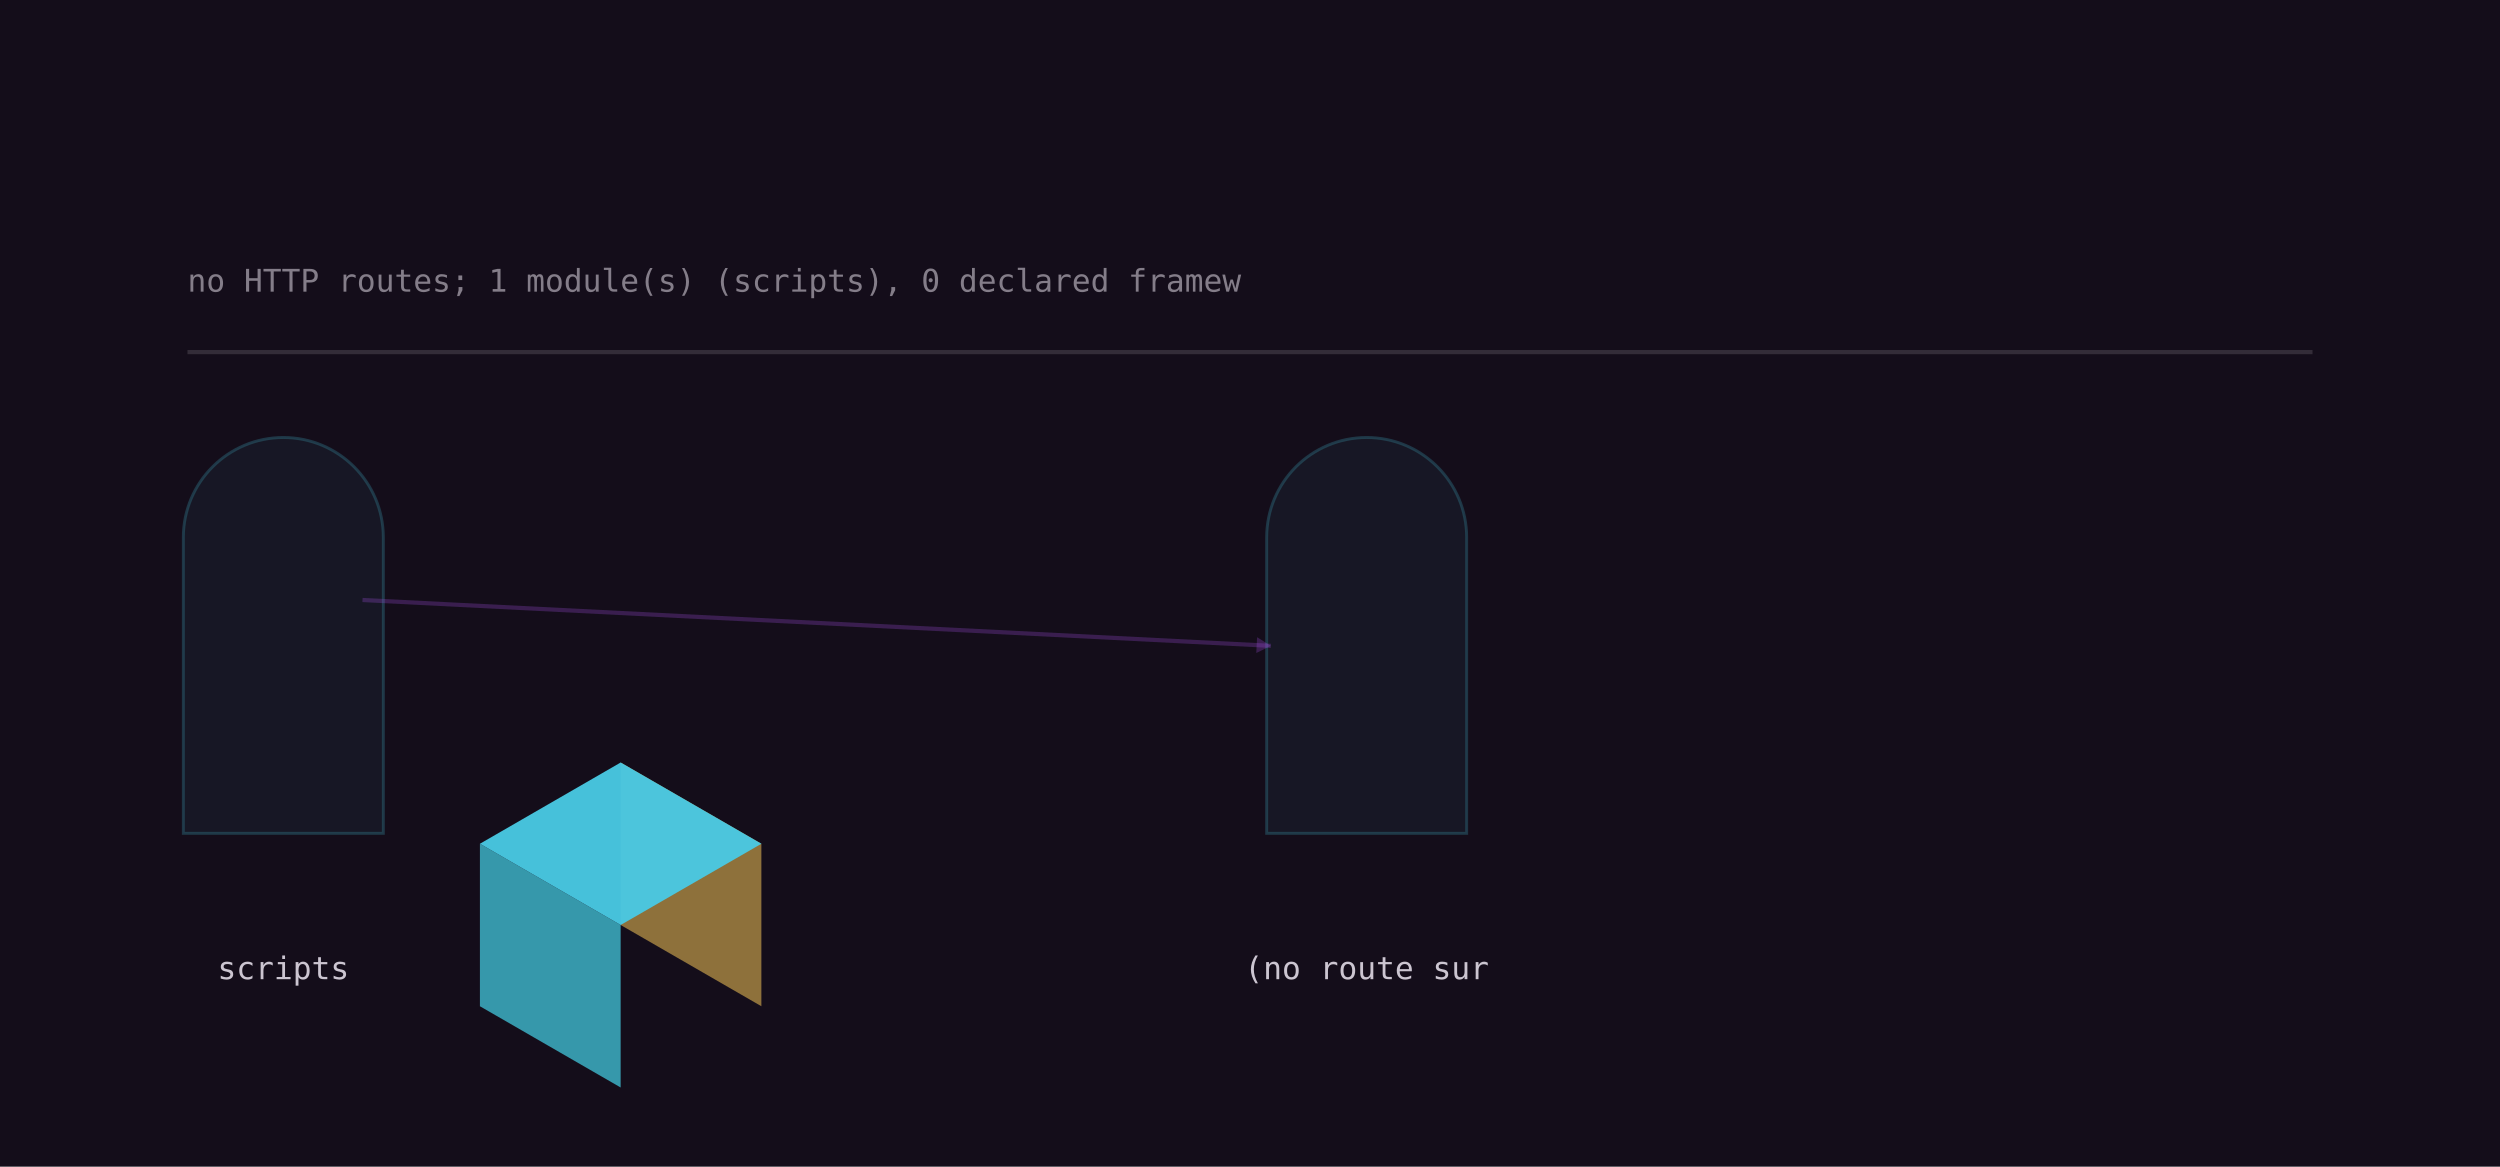
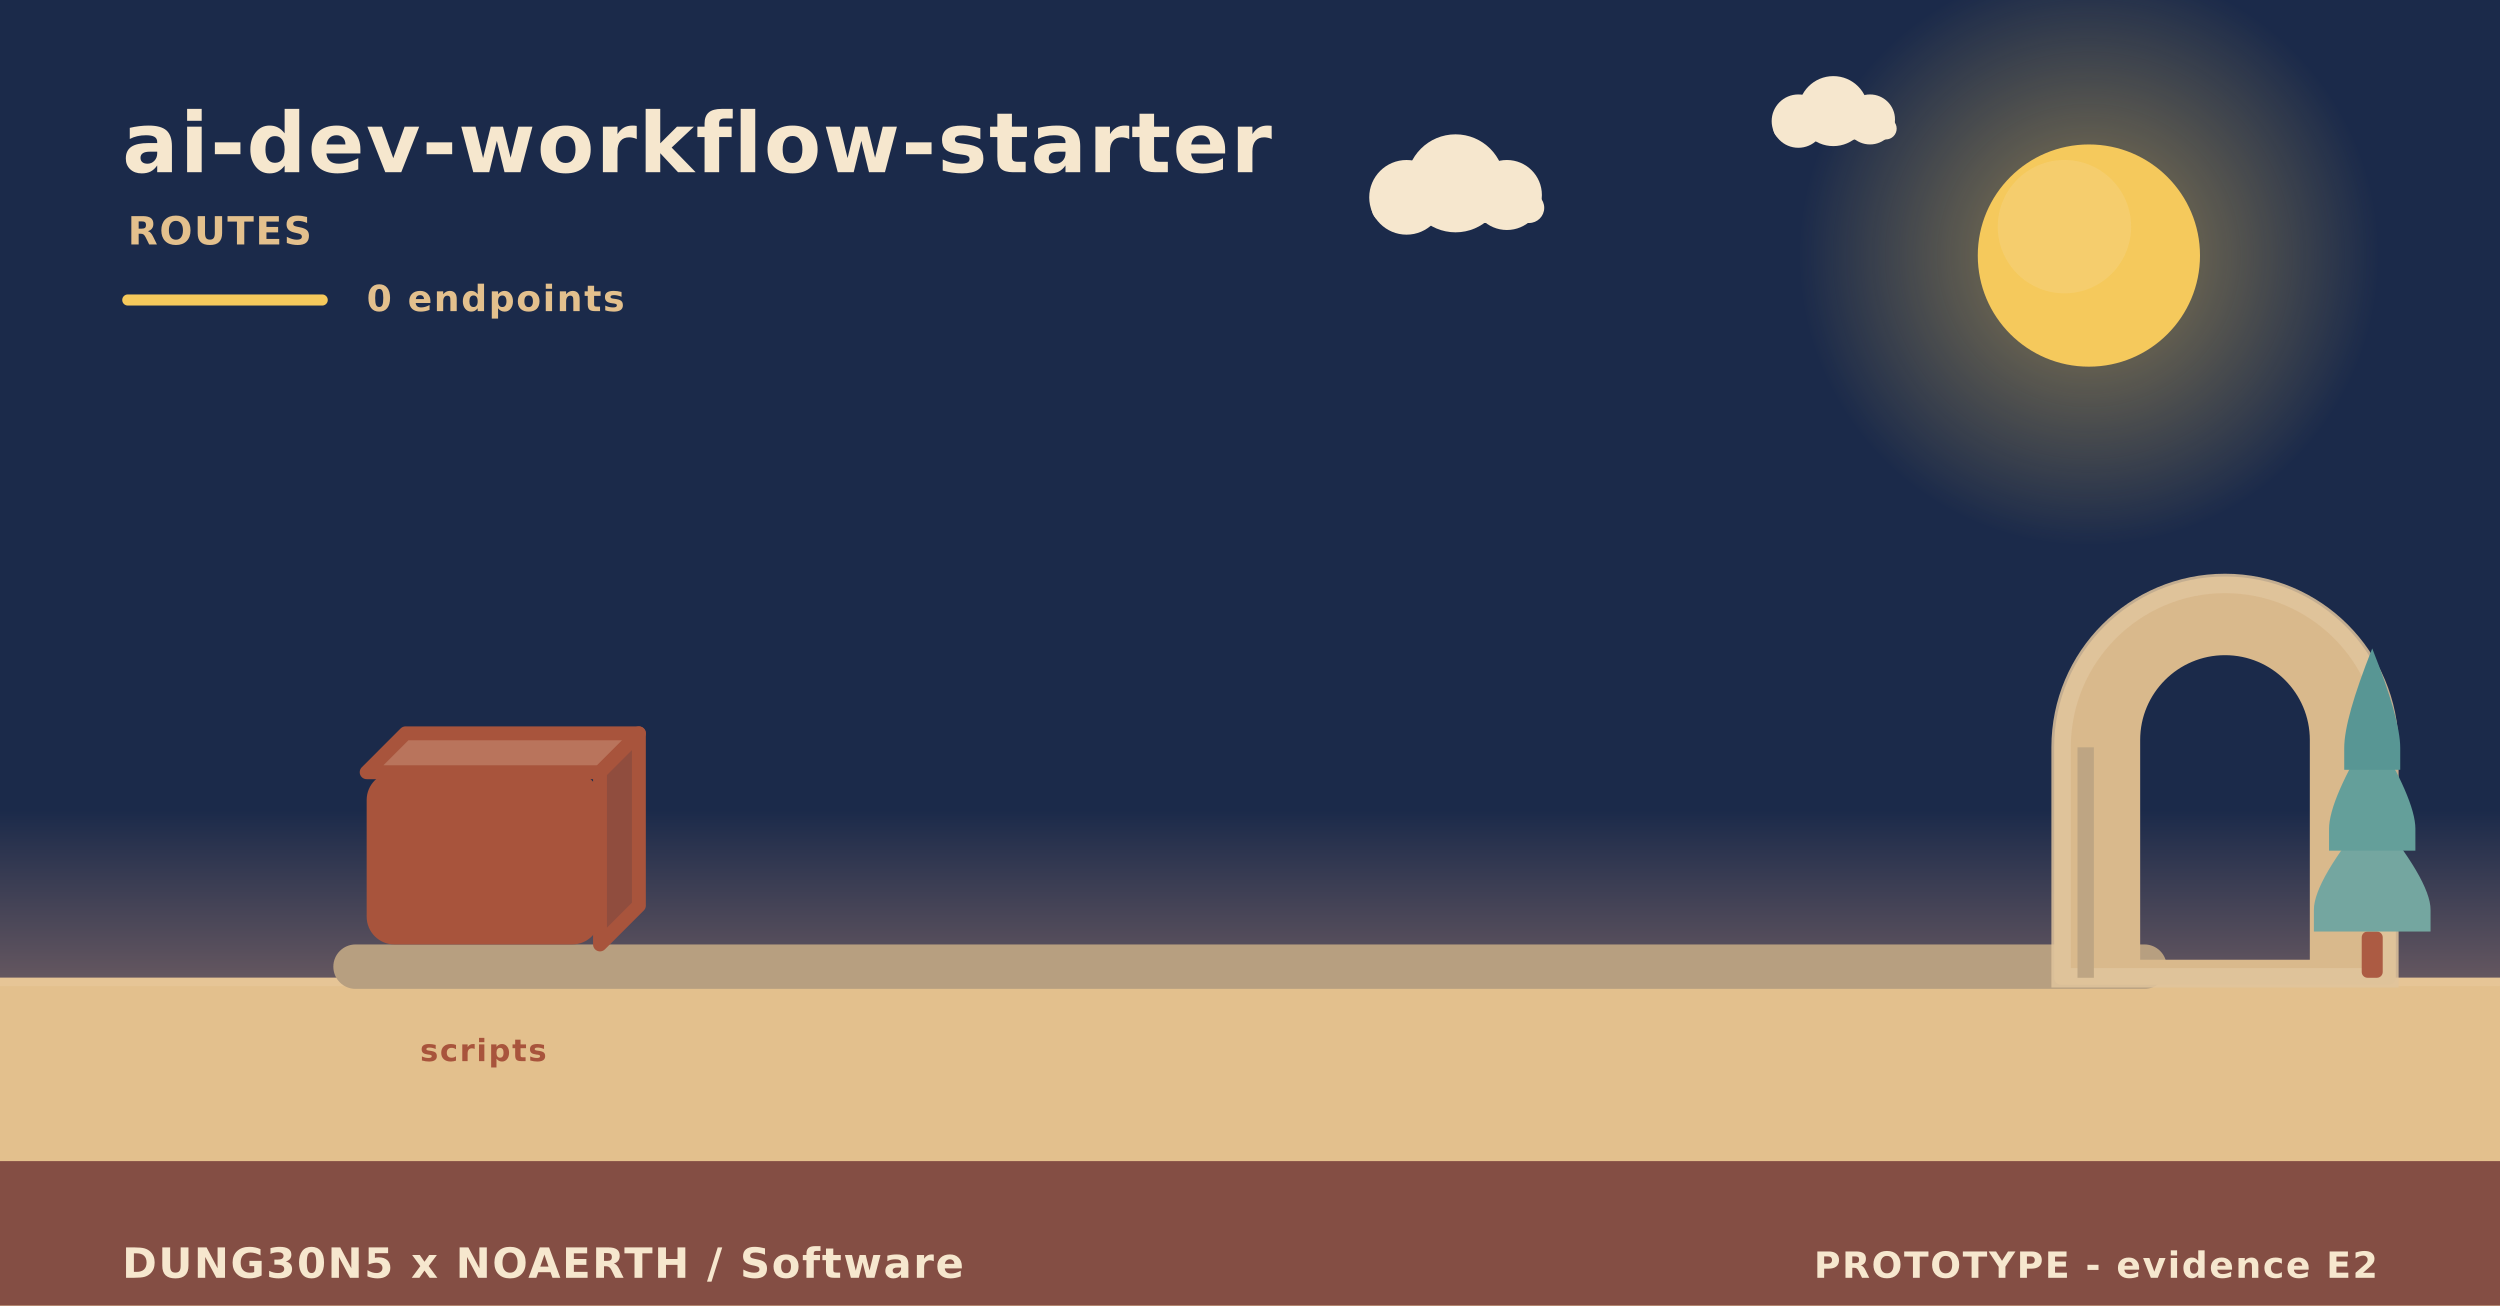
- <svg xmlns="http://www.w3.org/2000/svg" viewBox="0 0 1200 560" width="1200" height="560" role="img" aria-label="ai-dev-workflow-starter data flow">
-   <rect width="1200" height="560" fill="#140d1a" />
-   <defs>
-     <linearGradient id="gf" x1="0" y1="0" x2="1" y2="1">
-       <stop offset="0%" stop-color="#9d4edd" />
-       <stop offset="100%" stop-color="#48cae4" />
-     </linearGradient>
-   </defs>
-   <path d="M88.00,400.00 L88.00,258.00 A48.00,48.00 0 0 1 184.00,258.00 L184.00,400.00 Z" fill="rgba(72,202,228,0.100)" opacity="0.55" stroke="rgba(72,202,228,0.400)" stroke-width="1.4" />
-   <polygon points="-133.37,173.00 -65.82,212.00 -65.82,134.00 -133.37,95.00" fill="#94763d" opacity="0.95" />
-   <polygon points="-200.92,212.00 -133.37,251.00 -133.37,173.00 -200.92,134.00" fill="#389eb2" opacity="0.95" />
-   <polygon points="-133.37,95.00 -65.82,134.00 -133.37,173.00 -200.92,134.00" fill="#9d4edd" opacity="0.95" />
-   <text x="136" y="470" font-family="ui-monospace,Menlo,monospace" font-size="15" fill="rgba(244,238,248,0.820)" text-anchor="middle">scripts</text>
-   <path d="M608.00,400.00 L608.00,258.00 A48.00,48.00 0 0 1 704.00,258.00 L704.00,400.00 Z" fill="rgba(72,202,228,0.100)" opacity="0.55" stroke="rgba(72,202,228,0.400)" stroke-width="1.4" />
-   <polygon points="297.91,444.00 365.46,483.00 365.46,405.00 297.91,366.00" fill="#94763d" opacity="0.95" />
-   <polygon points="230.36,483.00 297.91,522.00 297.91,444.00 230.36,405.00" fill="#389eb2" opacity="0.95" />
-   <polygon points="297.91,366.00 365.46,405.00 297.91,444.00 230.36,405.00" fill="#48cae4" opacity="0.95" />
-   <text x="656" y="470" font-family="ui-monospace,Menlo,monospace" font-size="15" fill="rgba(244,238,248,0.820)" text-anchor="middle">(no route sur</text>
-   <line x1="174.00" y1="288.00" x2="610.00" y2="310.00" stroke="rgba(157,78,221,0.500)" stroke-width="2.00" opacity="0.55" />
-   <polygon points="610.00,310.00 603.40,305.86 603.02,313.45" fill="rgba(157,78,221,0.500)" opacity="0.55" />
-   <rect x="90.00" y="168.00" width="1020.00" height="2.00" rx="0.00" fill="rgba(244,238,248,0.140)" opacity="1.00" />
-   <text x="90" y="140" font-family="ui-monospace,Menlo,monospace" font-size="15" fill="rgba(244,238,248,0.500)">no HTTP routes; 1 module(s) (scripts), 0 declared framew</text>
+ <svg xmlns="http://www.w3.org/2000/svg" width="900" height="470" viewBox="0 0 900 470" role="img" aria-label="ai-dev-workflow-starter - how data moves">
+   <linearGradient id="skyd" x1="0" y1="0" x2="0" y2="1">
+     <stop offset="0" stop-color="#1b2a4a" />
+     <stop offset="0.62" stop-color="#1b2a4a" />
+     <stop offset="1" stop-color="#f3ad8a" />
+   </linearGradient>
+   <rect width="900" height="470" fill="url(#skyd)" />
+   <radialGradient id="sund">
+     <stop offset="0.35" stop-color="#f5c95c" stop-opacity="0.34" />
+     <stop offset="1" stop-color="#f5c95c" stop-opacity="0" />
+   </radialGradient>
+   <circle cx="752" cy="92" r="104" fill="url(#sund)" />
+   <circle cx="752" cy="92" r="40" fill="#f5c95c" />
+   <circle cx="743.2" cy="81.6" r="24" fill="#f5d27e" opacity="0.5" />
+   <g>
+     <circle cx="524" cy="66" r="17.64" fill="#f6e7ce" />
+     <circle cx="506.36" cy="71.04" r="13.44" fill="#f6e7ce" />
+     <circle cx="542.48" cy="70.2" r="12.6" fill="#f6e7ce" />
+     <rect x="493.76" y="69.36" width="62.16" height="10.92" rx="5.46" fill="#f6e7ce" />
+   </g>
+   <g>
+     <circle cx="660" cy="40" r="12.6" fill="#f6e7ce" />
+     <circle cx="647.4" cy="43.6" r="9.6" fill="#f6e7ce" />
+     <circle cx="673.2" cy="43" r="9" fill="#f6e7ce" />
+     <rect x="638.4" y="42.4" width="44.4" height="7.8" rx="3.9" fill="#f6e7ce" />
+   </g>
+   <rect x="0" y="352" width="900" height="118" fill="#e3c08d" />
+   <rect x="0" y="352" width="900" height="3" fill="#e6c596" />
+   <text x="44" y="62" font-family="Verdana,DejaVu Sans,sans-serif" font-size="30" font-weight="700" letter-spacing="0.6" fill="#f6e7ce" text-anchor="start">ai-dev-workflow-starter</text>
+   <text x="46" y="88" font-family="Verdana,DejaVu Sans,sans-serif" font-size="14" font-weight="700" letter-spacing="0.6" fill="#e3c08d" text-anchor="start">ROUTES</text>
+   <rect x="44" y="106" width="74" height="4" rx="2" fill="#f5c95c" />
+   <text x="132" y="112" font-family="Verdana,DejaVu Sans,sans-serif" font-size="13" font-weight="700" letter-spacing="0.6" fill="#e3c08d" text-anchor="start">0 endpoints</text>
+   <rect x="120" y="340" width="660" height="16" rx="8" fill="#b79f80" />
+   <path d="M132,278 L216,278 L230,264 L146,264 Z" fill="#b9745c" stroke="#a8543c" stroke-width="5" stroke-linejoin="round" />
+   <path d="M216,278 L230,264 L230,326 L216,340 Z" fill="#904d3e" stroke="#a8543c" stroke-width="5" stroke-linejoin="round" />
+   <rect x="132" y="278" width="84" height="62" rx="10" fill="#a8543c" />
+   <text x="174" y="382" font-family="Verdana,DejaVu Sans,sans-serif" font-size="11" font-weight="700" letter-spacing="0.6" fill="#a8543c" text-anchor="middle">scripts</text>
+   <path d="M742,352 L742,269.04 A59,59 0 0 1 860,269.04 L860,352 Z M767.96,348 L767.96,266.4 A33.04,33.04 0 0 1 834.04,266.4 L834.04,348 Z" fill="#d9b98c" fill-rule="evenodd" stroke="#d9b98c" stroke-width="5" stroke-linejoin="round" />
+   <path d="M742,352 L742,269.04 A59,59 0 0 1 860,269.04 L860,352 Z" fill="none" stroke="#e0c49c" stroke-width="7" stroke-linecap="round" opacity="0.85" />
+   <rect x="747.9" y="269.04" width="5.9" height="82.96" fill="#bea583" />
+   <rect x="850.22" y="335.36" width="7.56" height="16.64" rx="2.1" fill="#ac5b43" />
+   <path d="M854,291.68 Q833,317.01 833,327.5 Q833,335.36 833,335.36 L875,335.36 Q875,335.36 875,327.5 Q875,317.01 854,291.68 Z" fill="#74a6a0" />
+   <path d="M854,262.56 Q838.46,287.89 838.46,298.38 Q838.46,306.24 838.46,306.24 L869.54,306.24 Q869.54,306.24 869.54,298.38 Q869.54,287.89 854,262.56 Z" fill="#649f9a" />
+   <path d="M854,233.44 Q843.92,258.77 843.92,269.26 Q843.92,277.12 843.92,277.12 L864.08,277.12 Q864.08,277.12 864.08,269.26 Q864.08,258.77 854,233.44 Z" fill="#589694" />
+   <rect x="0" y="418" width="900" height="52" rx="0" fill="#7e4740" opacity="0.94" />
+   <text x="44" y="460" font-family="Verdana,DejaVu Sans,sans-serif" font-size="15" font-weight="700" letter-spacing="0.6" fill="#f6e7ce" text-anchor="start">DUNG30N5 x NOAERTH  /  Software</text>
+   <text x="856" y="460" font-family="Verdana,DejaVu Sans,sans-serif" font-size="13" font-weight="700" letter-spacing="0.6" fill="#f6e7ce" text-anchor="end">PROTOTYPE  -  evidence E2</text>
</svg>
